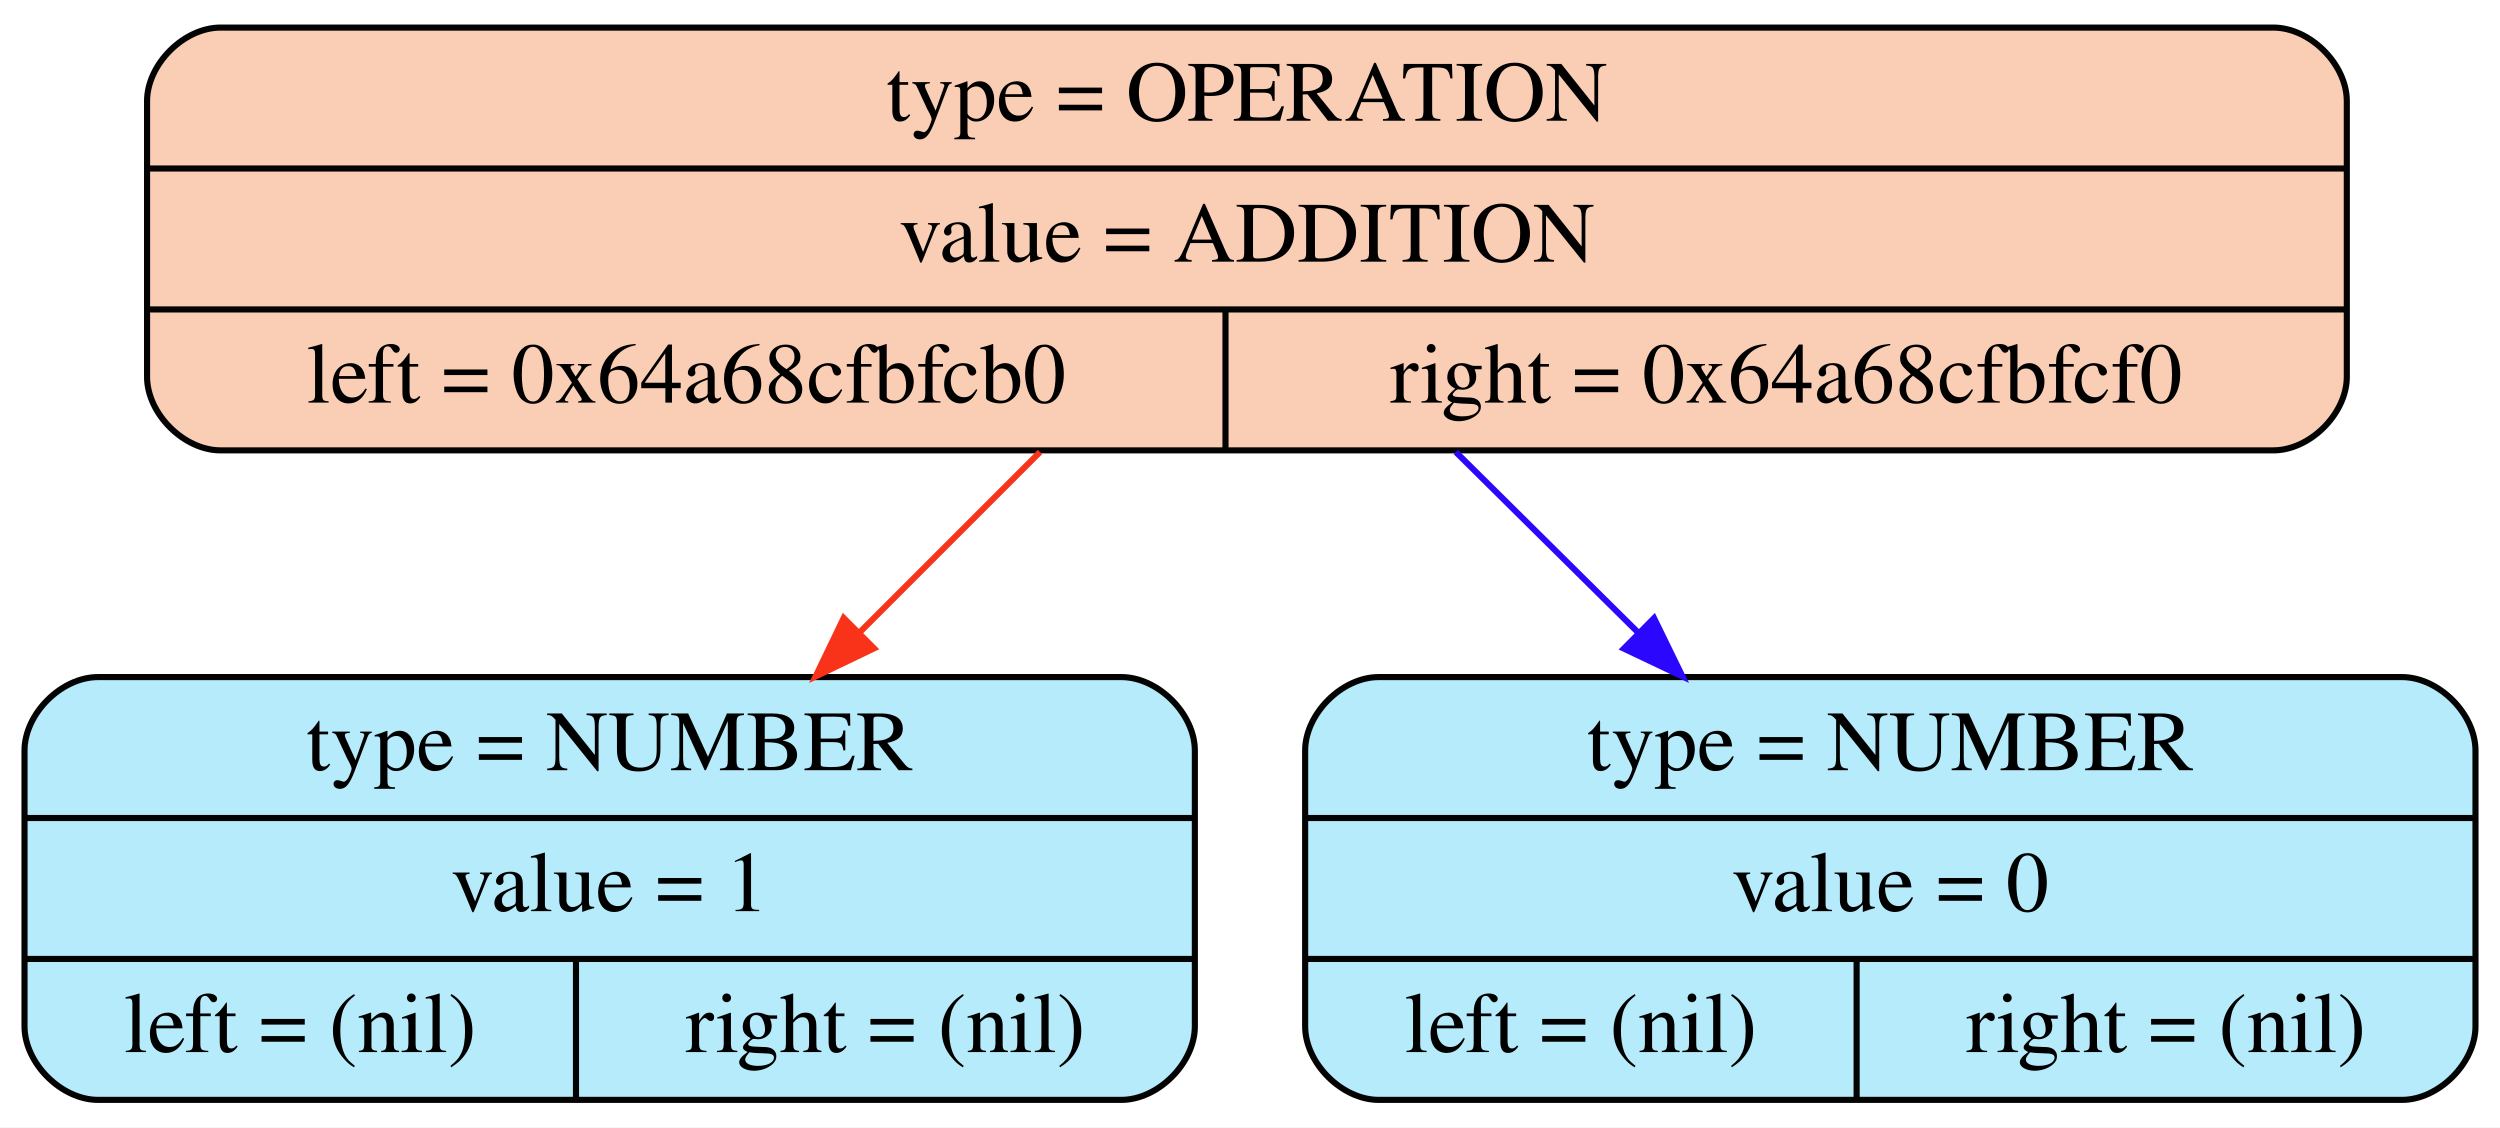
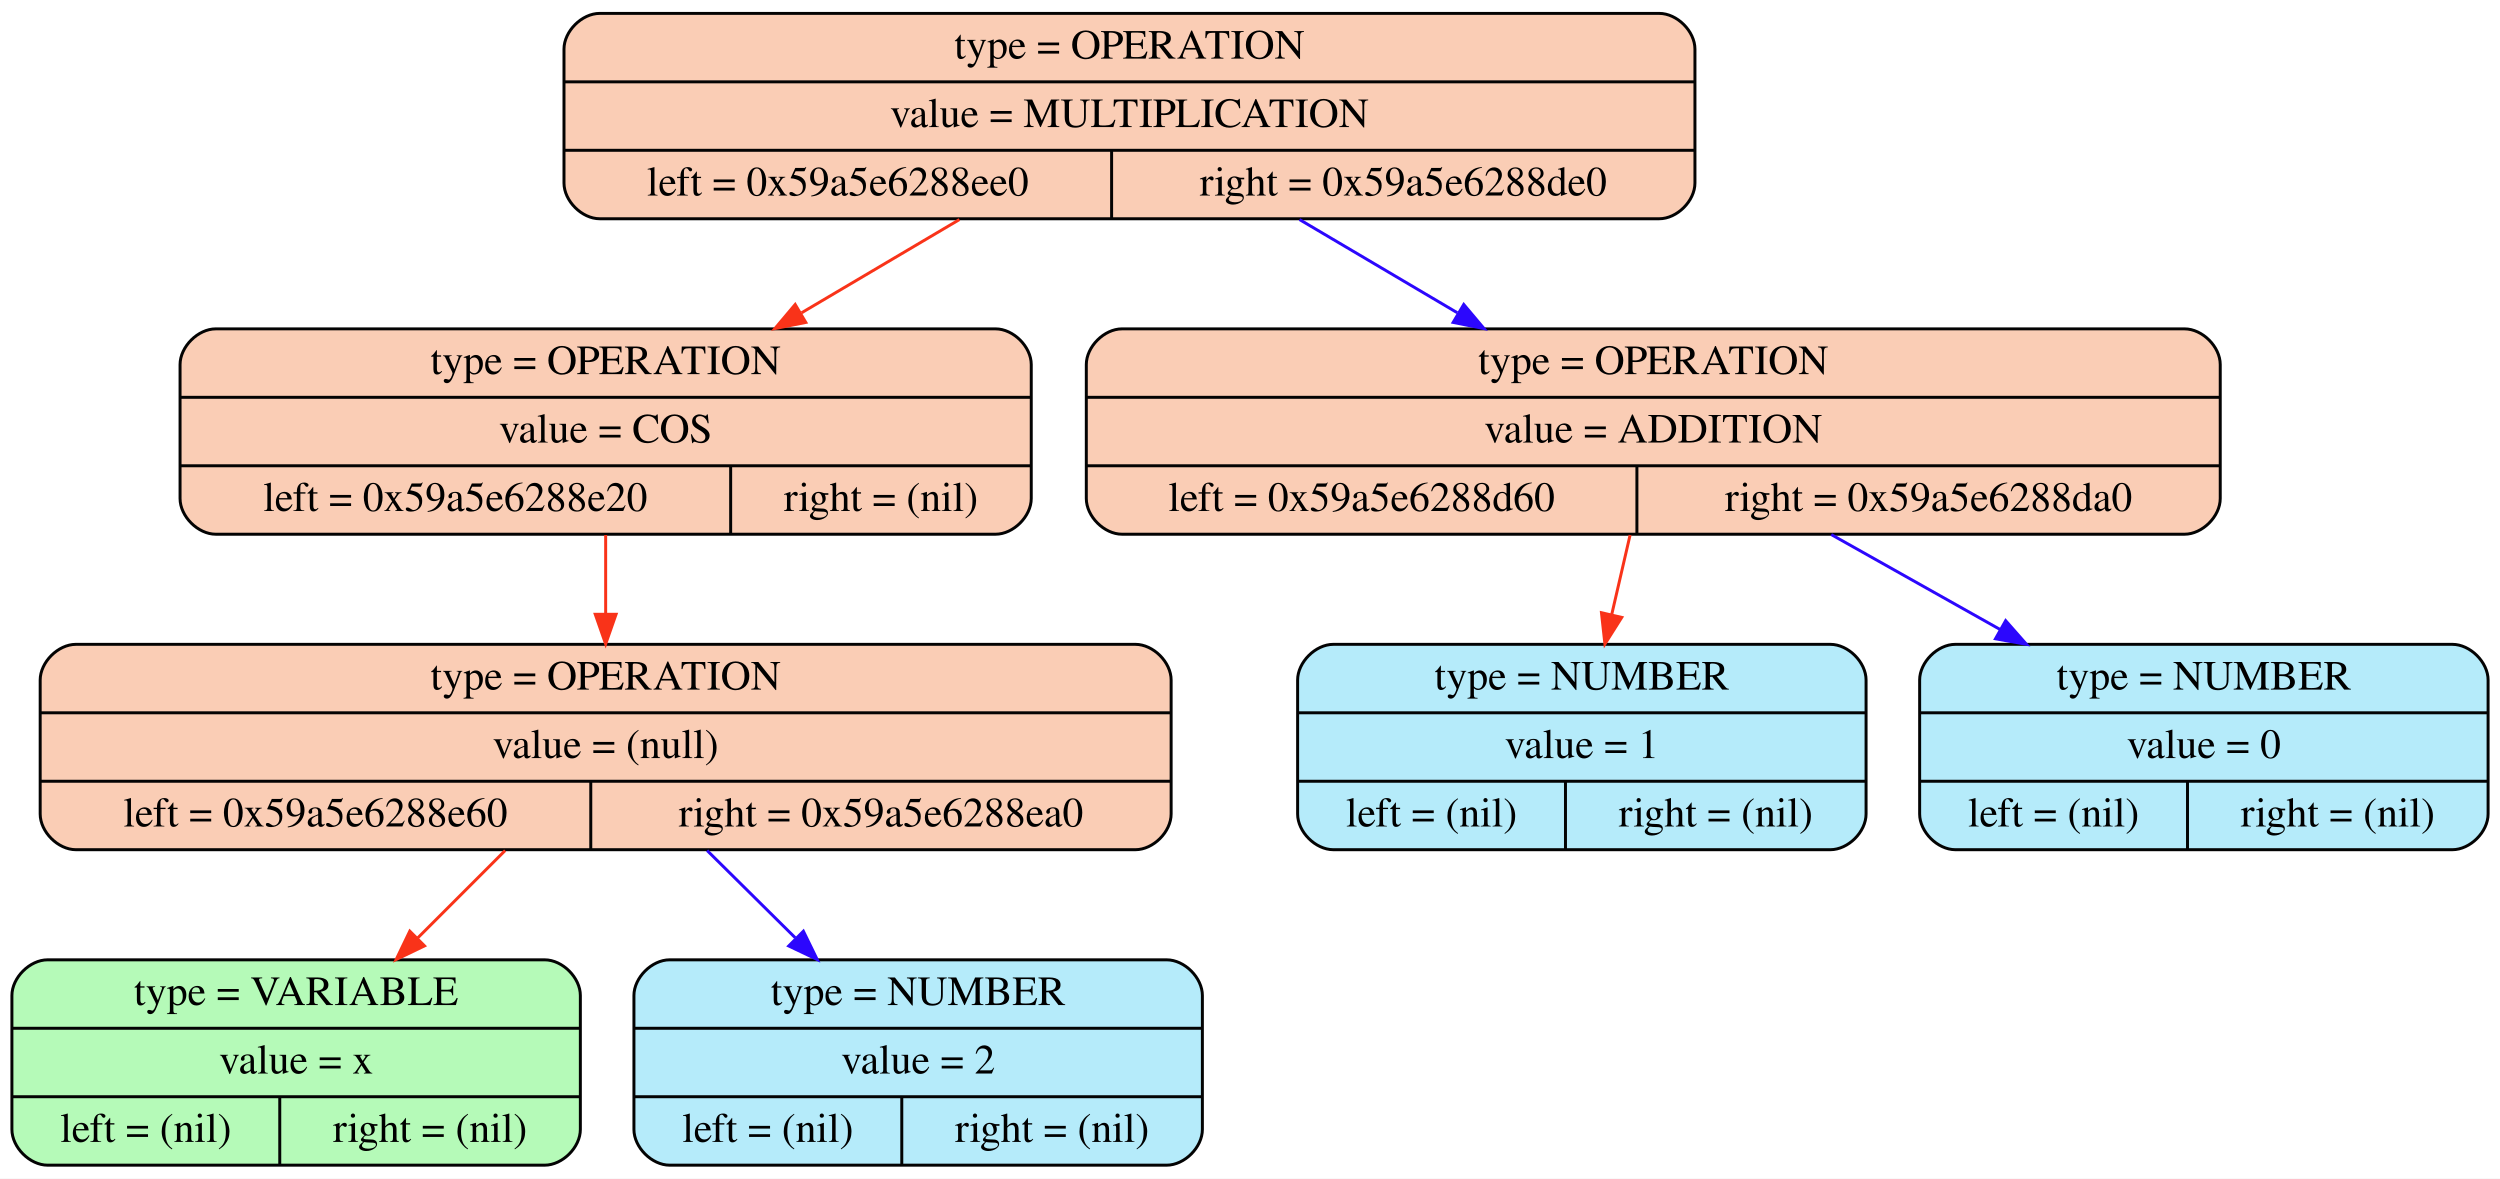
- <svg xmlns="http://www.w3.org/2000/svg" width="408pt" height="184pt" viewBox="0.00 0.00 408.00 184.00">
-   <g id="graph0" class="graph" transform="scale(1 1) rotate(0) translate(4 180)">
-     <polygon fill="white" stroke="transparent" points="-4,4 -4,-180 404,-180 404,4 -4,4" />
+ <svg xmlns="http://www.w3.org/2000/svg" width="840pt" height="396pt" viewBox="0.00 0.00 840.00 396.00">
+   <g id="graph0" class="graph" transform="scale(1 1) rotate(0) translate(4 392)">
+     <polygon fill="white" stroke="transparent" points="-4,4 -4,-392 836,-392 836,4 -4,4" />
    <g id="node1" class="node">
-       <path fill="#facdb5" stroke="#030303" d="M32,-106.5C32,-106.5 367,-106.5 367,-106.5 373,-106.5 379,-112.5 379,-118.5 379,-118.5 379,-163.5 379,-163.5 379,-169.5 373,-175.5 367,-175.5 367,-175.5 32,-175.5 32,-175.5 26,-175.5 20,-169.5 20,-163.5 20,-163.5 20,-118.5 20,-118.5 20,-112.5 26,-106.5 32,-106.5" />
-       <text text-anchor="middle" x="199.5" y="-160.3" font-family="Times,serif" font-size="14.00">type = OPERATION</text>
-       <polyline fill="none" stroke="#030303" points="20,-152.5 379,-152.5 " />
-       <text text-anchor="middle" x="199.5" y="-137.3" font-family="Times,serif" font-size="14.00">value = ADDITION</text>
-       <polyline fill="none" stroke="#030303" points="20,-129.5 379,-129.5 " />
-       <text text-anchor="middle" x="108" y="-114.3" font-family="Times,serif" font-size="14.00">left = 0x64a68cfbfcb0</text>
-       <polyline fill="none" stroke="#030303" points="196,-106.5 196,-129.5 " />
-       <text text-anchor="middle" x="287.5" y="-114.3" font-family="Times,serif" font-size="14.00">right = 0x64a68cfbfcf0</text>
+       <path fill="#facdb5" stroke="#030303" d="M197.5,-318.5C197.5,-318.5 553.5,-318.5 553.5,-318.5 559.5,-318.5 565.5,-324.5 565.5,-330.5 565.5,-330.5 565.5,-375.5 565.5,-375.5 565.5,-381.5 559.5,-387.5 553.5,-387.5 553.5,-387.5 197.5,-387.5 197.5,-387.5 191.5,-387.5 185.5,-381.5 185.5,-375.5 185.5,-375.5 185.5,-330.5 185.5,-330.5 185.5,-324.5 191.5,-318.5 197.5,-318.5" />
+       <text text-anchor="middle" x="375.5" y="-372.3" font-family="Times,serif" font-size="14.00">type = OPERATION</text>
+       <polyline fill="none" stroke="#030303" points="185.5,-364.5 565.5,-364.5 " />
+       <text text-anchor="middle" x="375.5" y="-349.3" font-family="Times,serif" font-size="14.00">value = MULTIPLICATION</text>
+       <polyline fill="none" stroke="#030303" points="185.5,-341.5 565.5,-341.5 " />
+       <text text-anchor="middle" x="277.5" y="-326.3" font-family="Times,serif" font-size="14.00">left = 0x59a5e6288ee0</text>
+       <polyline fill="none" stroke="#030303" points="369.5,-318.5 369.5,-341.5 " />
+       <text text-anchor="middle" x="467.5" y="-326.3" font-family="Times,serif" font-size="14.00">right = 0x59a5e6288de0</text>
    </g>
    <g id="node2" class="node">
-       <path fill="#b5ebfa" stroke="#030303" d="M12,-0.5C12,-0.5 179,-0.5 179,-0.5 185,-0.5 191,-6.5 191,-12.5 191,-12.5 191,-57.5 191,-57.5 191,-63.5 185,-69.5 179,-69.5 179,-69.5 12,-69.5 12,-69.5 6,-69.5 0,-63.5 0,-57.5 0,-57.5 0,-12.5 0,-12.5 0,-6.5 6,-0.5 12,-0.5" />
-       <text text-anchor="middle" x="95.5" y="-54.3" font-family="Times,serif" font-size="14.00">type = NUMBER</text>
+       <path fill="#facdb5" stroke="#030303" d="M68.5,-212.5C68.5,-212.5 330.5,-212.5 330.5,-212.5 336.5,-212.5 342.5,-218.5 342.5,-224.5 342.5,-224.5 342.5,-269.5 342.5,-269.5 342.5,-275.5 336.5,-281.5 330.5,-281.5 330.5,-281.5 68.5,-281.5 68.5,-281.5 62.5,-281.5 56.5,-275.5 56.5,-269.5 56.5,-269.5 56.5,-224.5 56.5,-224.5 56.5,-218.5 62.5,-212.5 68.5,-212.5" />
+       <text text-anchor="middle" x="199.5" y="-266.3" font-family="Times,serif" font-size="14.00">type = OPERATION</text>
+       <polyline fill="none" stroke="#030303" points="56.5,-258.5 342.5,-258.5 " />
+       <text text-anchor="middle" x="199.5" y="-243.3" font-family="Times,serif" font-size="14.00">value = COS</text>
+       <polyline fill="none" stroke="#030303" points="56.5,-235.5 342.5,-235.5 " />
+       <text text-anchor="middle" x="149" y="-220.3" font-family="Times,serif" font-size="14.00">left = 0x59a5e6288e20</text>
+       <polyline fill="none" stroke="#030303" points="241.5,-212.5 241.5,-235.5 " />
+       <text text-anchor="middle" x="292" y="-220.3" font-family="Times,serif" font-size="14.00">right = (nil)</text>
+     </g>
+     <g id="edge1" class="edge">
+       <path fill="none" stroke="#f93319" d="M318.36,-318.23C301.43,-308.23 282.77,-297.2 265.34,-286.91" />
+       <polygon fill="#f93319" stroke="#f93319" points="266.75,-283.67 256.36,-281.6 263.18,-289.7 266.75,-283.67" />
+     </g>
+     <g id="node6" class="node">
+       <path fill="#facdb5" stroke="#030303" d="M373,-212.5C373,-212.5 730,-212.5 730,-212.5 736,-212.5 742,-218.5 742,-224.5 742,-224.5 742,-269.5 742,-269.5 742,-275.5 736,-281.5 730,-281.5 730,-281.5 373,-281.5 373,-281.5 367,-281.5 361,-275.5 361,-269.5 361,-269.5 361,-224.5 361,-224.5 361,-218.5 367,-212.5 373,-212.5" />
+       <text text-anchor="middle" x="551.5" y="-266.3" font-family="Times,serif" font-size="14.00">type = OPERATION</text>
+       <polyline fill="none" stroke="#030303" points="361,-258.5 742,-258.5 " />
+       <text text-anchor="middle" x="551.5" y="-243.3" font-family="Times,serif" font-size="14.00">value = ADDITION</text>
+       <polyline fill="none" stroke="#030303" points="361,-235.5 742,-235.5 " />
+       <text text-anchor="middle" x="453.5" y="-220.3" font-family="Times,serif" font-size="14.00">left = 0x59a5e6288d60</text>
+       <polyline fill="none" stroke="#030303" points="546,-212.5 546,-235.5 " />
+       <text text-anchor="middle" x="644" y="-220.3" font-family="Times,serif" font-size="14.00">right = 0x59a5e6288da0</text>
+     </g>
+     <g id="edge2" class="edge">
+       <path fill="none" stroke="#2c07fd" d="M432.64,-318.23C449.57,-308.23 468.23,-297.2 485.66,-286.91" />
+       <polygon fill="#2c07fd" stroke="#2c07fd" points="487.82,-289.7 494.64,-281.6 484.25,-283.67 487.82,-289.7" />
+     </g>
+     <g id="node3" class="node">
+       <path fill="#facdb5" stroke="#030303" d="M21.5,-106.5C21.5,-106.5 377.5,-106.5 377.5,-106.5 383.5,-106.5 389.5,-112.5 389.5,-118.5 389.5,-118.5 389.5,-163.5 389.5,-163.5 389.5,-169.5 383.5,-175.5 377.5,-175.5 377.5,-175.5 21.5,-175.5 21.5,-175.5 15.5,-175.5 9.5,-169.5 9.5,-163.5 9.5,-163.5 9.5,-118.5 9.5,-118.5 9.5,-112.5 15.5,-106.5 21.5,-106.5" />
+       <text text-anchor="middle" x="199.5" y="-160.3" font-family="Times,serif" font-size="14.00">type = OPERATION</text>
+       <polyline fill="none" stroke="#030303" points="9.5,-152.5 389.5,-152.5 " />
+       <text text-anchor="middle" x="199.5" y="-137.3" font-family="Times,serif" font-size="14.00">value = (null)</text>
+       <polyline fill="none" stroke="#030303" points="9.5,-129.5 389.5,-129.5 " />
+       <text text-anchor="middle" x="102" y="-114.3" font-family="Times,serif" font-size="14.00">left = 0x59a5e6288e60</text>
+       <polyline fill="none" stroke="#030303" points="194.5,-106.5 194.5,-129.5 " />
+       <text text-anchor="middle" x="292" y="-114.3" font-family="Times,serif" font-size="14.00">right = 0x59a5e6288ea0</text>
+     </g>
+     <g id="edge3" class="edge">
+       <path fill="none" stroke="#f93319" d="M199.5,-212.23C199.5,-203.79 199.5,-194.62 199.5,-185.77" />
+       <polygon fill="#f93319" stroke="#f93319" points="203,-185.6 199.5,-175.6 196,-185.6 203,-185.6" />
+     </g>
+     <g id="node4" class="node">
+       <path fill="#b5fab8" stroke="#030303" d="M12,-0.5C12,-0.5 179,-0.5 179,-0.5 185,-0.5 191,-6.5 191,-12.5 191,-12.5 191,-57.5 191,-57.5 191,-63.5 185,-69.5 179,-69.5 179,-69.5 12,-69.5 12,-69.5 6,-69.5 0,-63.5 0,-57.5 0,-57.5 0,-12.5 0,-12.5 0,-6.5 6,-0.5 12,-0.5" />
+       <text text-anchor="middle" x="95.5" y="-54.3" font-family="Times,serif" font-size="14.00">type = VARIABLE</text>
      <polyline fill="none" stroke="#030303" points="0,-46.5 191,-46.5 " />
-       <text text-anchor="middle" x="95.5" y="-31.3" font-family="Times,serif" font-size="14.00">value = 1</text>
+       <text text-anchor="middle" x="95.5" y="-31.3" font-family="Times,serif" font-size="14.00">value = x</text>
      <polyline fill="none" stroke="#030303" points="0,-23.5 191,-23.5 " />
      <text text-anchor="middle" x="45" y="-8.3" font-family="Times,serif" font-size="14.00">left = (nil)</text>
      <polyline fill="none" stroke="#030303" points="90,-0.5 90,-23.5 " />
      <text text-anchor="middle" x="140.5" y="-8.3" font-family="Times,serif" font-size="14.00">right = (nil)</text>
    </g>
-     <g id="edge1" class="edge">
+     <g id="edge4" class="edge">
      <path fill="none" stroke="#f93319" d="M165.73,-106.23C156.38,-96.88 146.12,-86.62 136.4,-76.9" />
      <polygon fill="#f93319" stroke="#f93319" points="138.64,-74.19 129.1,-69.6 133.69,-79.14 138.64,-74.19" />
    </g>
-     <g id="node3" class="node">
+     <g id="node5" class="node">
      <path fill="#b5ebfa" stroke="#030303" d="M221,-0.5C221,-0.5 388,-0.5 388,-0.5 394,-0.5 400,-6.5 400,-12.5 400,-12.5 400,-57.5 400,-57.5 400,-63.5 394,-69.5 388,-69.5 388,-69.5 221,-69.5 221,-69.5 215,-69.5 209,-63.5 209,-57.5 209,-57.5 209,-12.5 209,-12.5 209,-6.5 215,-0.5 221,-0.5" />
      <text text-anchor="middle" x="304.5" y="-54.3" font-family="Times,serif" font-size="14.00">type = NUMBER</text>
      <polyline fill="none" stroke="#030303" points="209,-46.5 400,-46.5 " />
-       <text text-anchor="middle" x="304.5" y="-31.3" font-family="Times,serif" font-size="14.00">value = 0</text>
+       <text text-anchor="middle" x="304.5" y="-31.3" font-family="Times,serif" font-size="14.00">value = 2</text>
      <polyline fill="none" stroke="#030303" points="209,-23.5 400,-23.5 " />
      <text text-anchor="middle" x="254" y="-8.3" font-family="Times,serif" font-size="14.00">left = (nil)</text>
      <polyline fill="none" stroke="#030303" points="299,-0.5 299,-23.5 " />
      <text text-anchor="middle" x="349.5" y="-8.3" font-family="Times,serif" font-size="14.00">right = (nil)</text>
    </g>
-     <g id="edge2" class="edge">
+     <g id="edge5" class="edge">
      <path fill="none" stroke="#2c07fd" d="M233.59,-106.23C243.04,-96.88 253.4,-86.62 263.21,-76.9" />
      <polygon fill="#2c07fd" stroke="#2c07fd" points="265.94,-79.12 270.58,-69.6 261.01,-74.15 265.94,-79.12" />
    </g>
+     <g id="node7" class="node">
+       <path fill="#b5ebfa" stroke="#030303" d="M444,-106.5C444,-106.5 611,-106.5 611,-106.5 617,-106.5 623,-112.5 623,-118.5 623,-118.5 623,-163.5 623,-163.5 623,-169.5 617,-175.5 611,-175.5 611,-175.5 444,-175.5 444,-175.5 438,-175.5 432,-169.5 432,-163.5 432,-163.5 432,-118.5 432,-118.5 432,-112.5 438,-106.5 444,-106.5" />
+       <text text-anchor="middle" x="527.5" y="-160.3" font-family="Times,serif" font-size="14.00">type = NUMBER</text>
+       <polyline fill="none" stroke="#030303" points="432,-152.5 623,-152.5 " />
+       <text text-anchor="middle" x="527.5" y="-137.3" font-family="Times,serif" font-size="14.00">value = 1</text>
+       <polyline fill="none" stroke="#030303" points="432,-129.5 623,-129.5 " />
+       <text text-anchor="middle" x="477" y="-114.3" font-family="Times,serif" font-size="14.00">left = (nil)</text>
+       <polyline fill="none" stroke="#030303" points="522,-106.5 522,-129.5 " />
+       <text text-anchor="middle" x="572.5" y="-114.3" font-family="Times,serif" font-size="14.00">right = (nil)</text>
+     </g>
+     <g id="edge6" class="edge">
+       <path fill="none" stroke="#f93319" d="M543.71,-212.23C541.74,-203.7 539.6,-194.42 537.53,-185.48" />
+       <polygon fill="#f93319" stroke="#f93319" points="540.91,-184.55 535.25,-175.6 534.09,-186.13 540.91,-184.55" />
+     </g>
+     <g id="node8" class="node">
+       <path fill="#b5ebfa" stroke="#030303" d="M653,-106.5C653,-106.5 820,-106.5 820,-106.5 826,-106.5 832,-112.5 832,-118.5 832,-118.5 832,-163.5 832,-163.5 832,-169.5 826,-175.5 820,-175.5 820,-175.5 653,-175.5 653,-175.5 647,-175.5 641,-169.5 641,-163.5 641,-163.5 641,-118.5 641,-118.5 641,-112.5 647,-106.5 653,-106.5" />
+       <text text-anchor="middle" x="736.5" y="-160.3" font-family="Times,serif" font-size="14.00">type = NUMBER</text>
+       <polyline fill="none" stroke="#030303" points="641,-152.5 832,-152.5 " />
+       <text text-anchor="middle" x="736.5" y="-137.3" font-family="Times,serif" font-size="14.00">value = 0</text>
+       <polyline fill="none" stroke="#030303" points="641,-129.5 832,-129.5 " />
+       <text text-anchor="middle" x="686" y="-114.3" font-family="Times,serif" font-size="14.00">left = (nil)</text>
+       <polyline fill="none" stroke="#030303" points="731,-106.5 731,-129.5 " />
+       <text text-anchor="middle" x="781.5" y="-114.3" font-family="Times,serif" font-size="14.00">right = (nil)</text>
+     </g>
+     <g id="edge7" class="edge">
+       <path fill="none" stroke="#2c07fd" d="M611.31,-212.38C629.44,-202.18 649.5,-190.91 668.16,-180.42" />
+       <polygon fill="#2c07fd" stroke="#2c07fd" points="669.9,-183.46 676.9,-175.51 666.47,-177.36 669.9,-183.46" />
+     </g>
  </g>
</svg>
